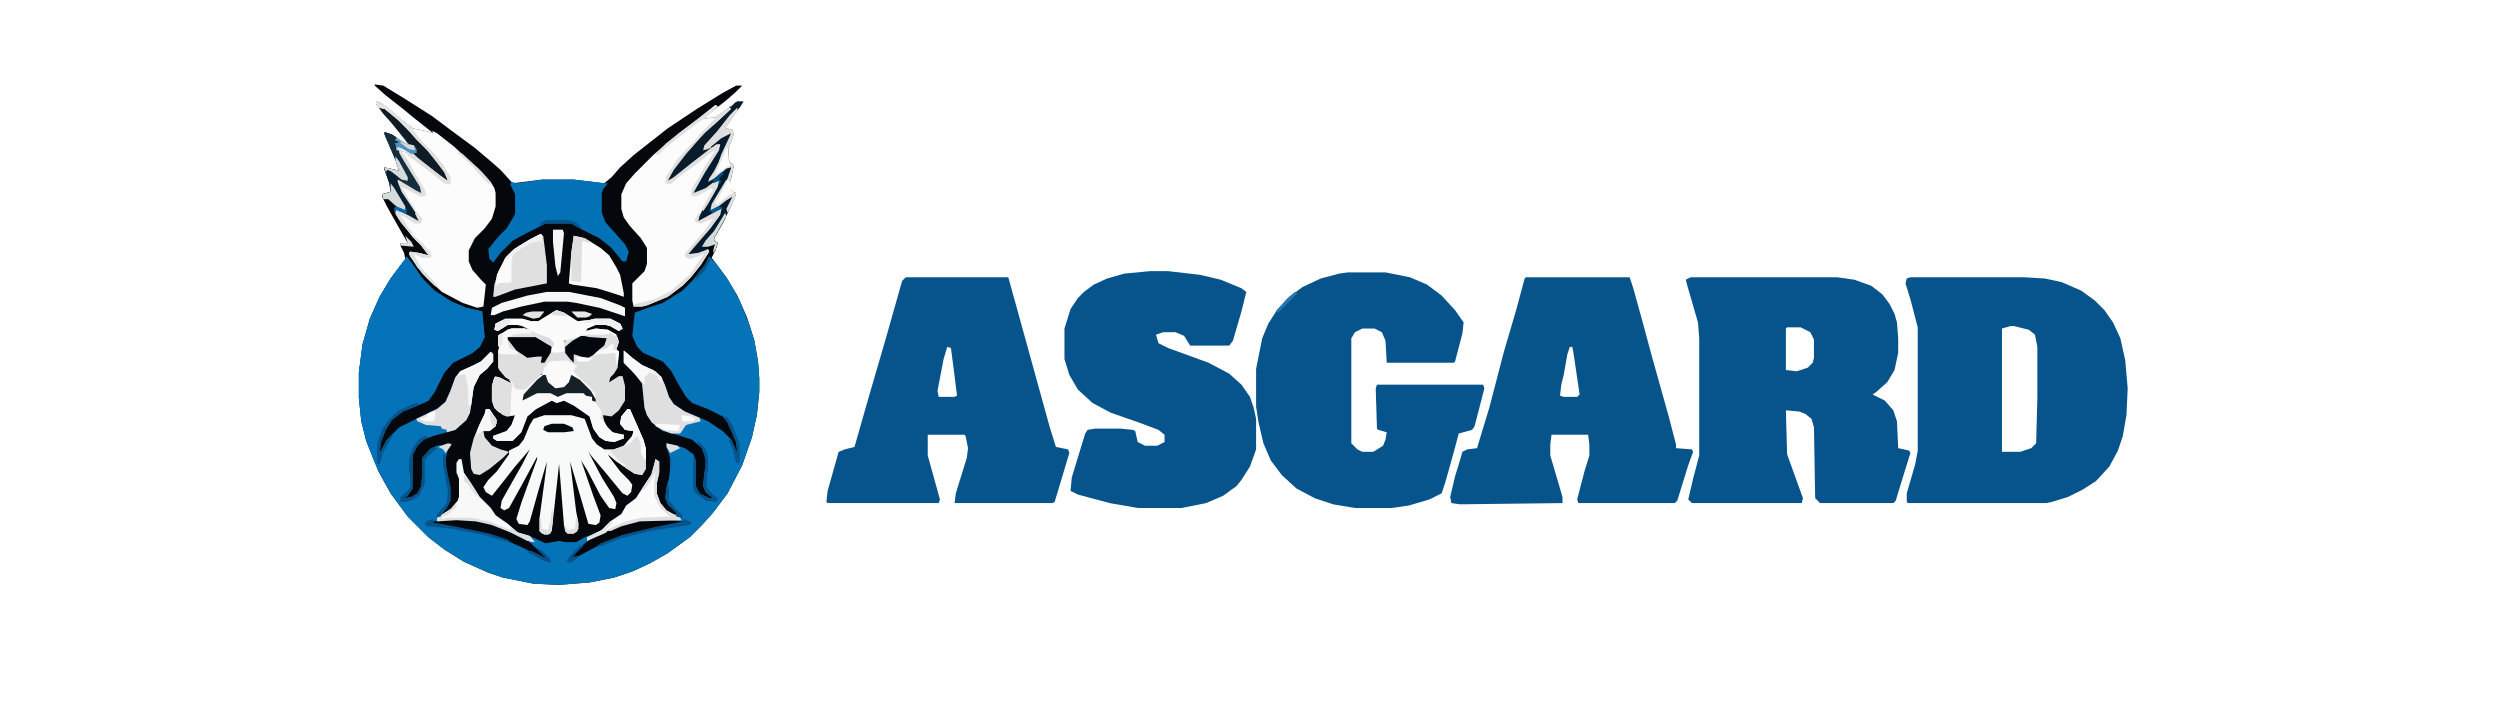
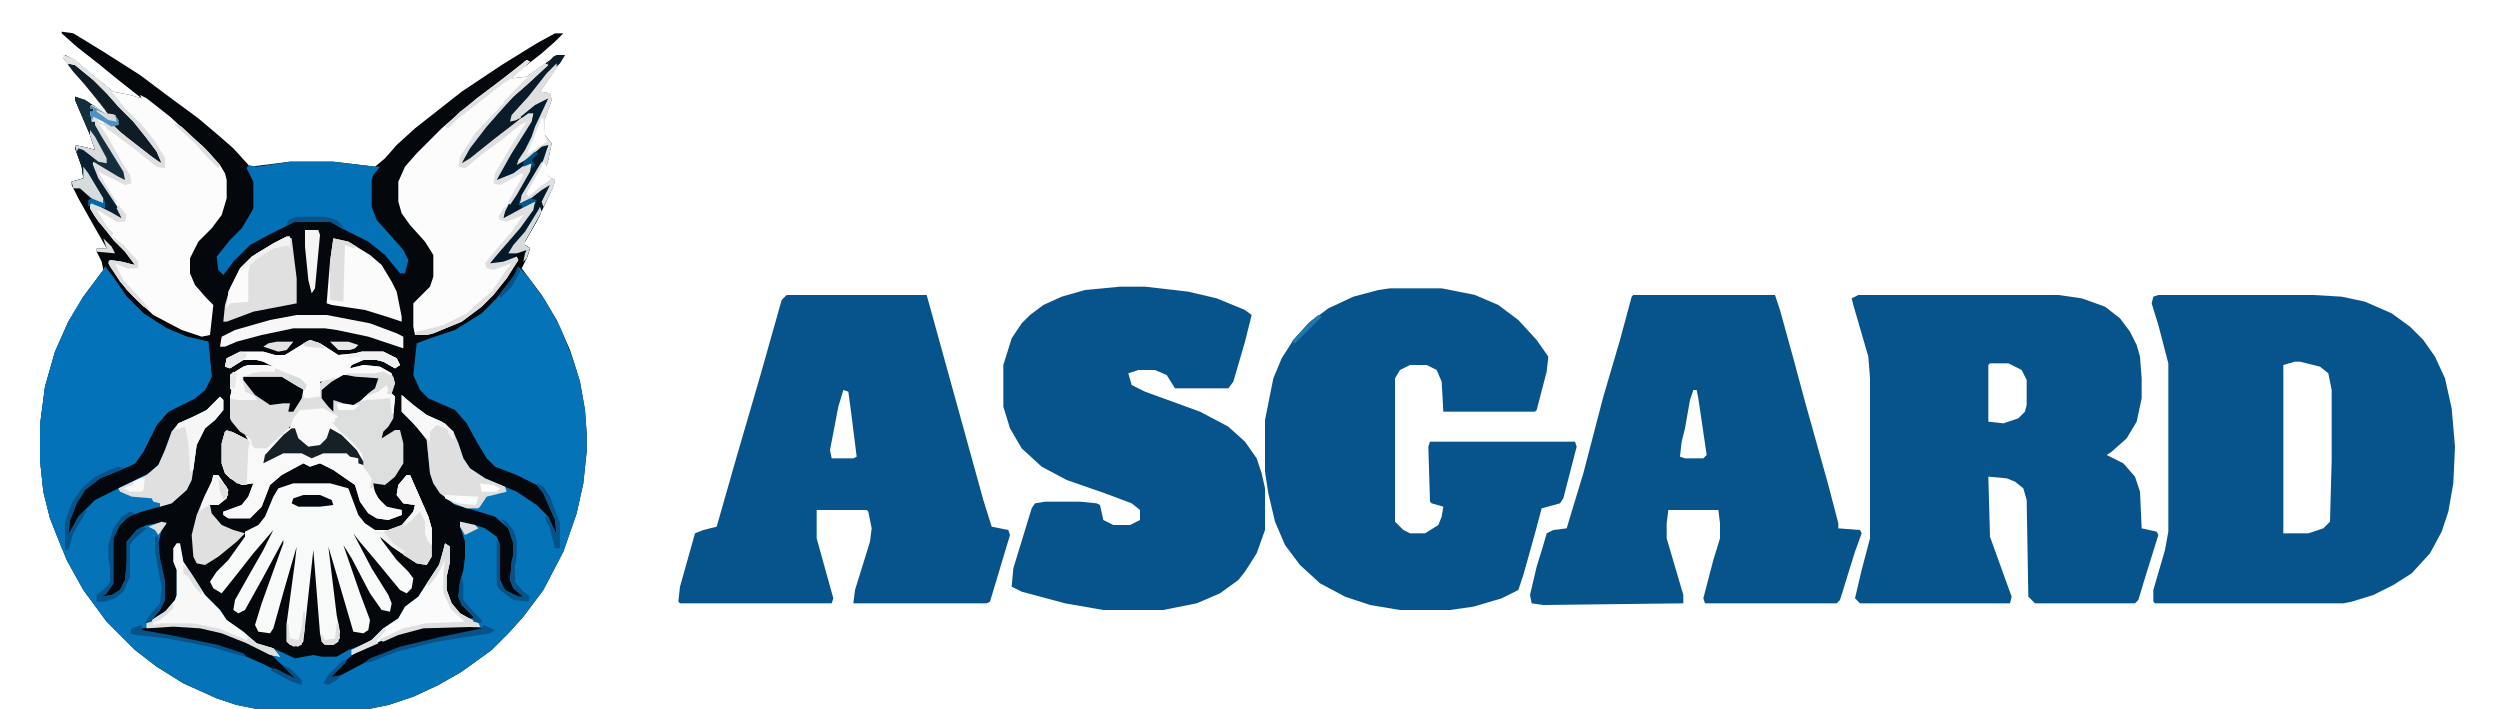
- <svg xmlns="http://www.w3.org/2000/svg" version="1.1" viewBox="0 0 2048 580" width="1920" height="544">
+ <svg xmlns="http://www.w3.org/2000/svg" version="1.1" viewBox="270 50 1500 425" width="1920" height="544">
  <path transform="translate(307,69)" d="m0 0 7 1 18 11 22 14 16 12 19 14 13 11 8 7 10 11 24-3h26l25 3 6-5 7-8 11-10 28-22 24-16 21-13 11-6h5l-5 5-8 7-14 11-4 4 9-1 14-10 4-3h5l-6 9-9 13 6 1 1 4-4 11v10l4 5-2 10-1 3 1 7 4 2-1 4-10 21-7 12v2l3 2-2 6-3 6 12 16 9 15 8 18 6 19 3 17 1 14v11l-2 19-4 18-8 23-12 23-12 16-9 10-10 10-18 13-14 8-15 7-15 5-20 4-25 2-21-1-25-5-12-4-20-9-16-10-13-10-17-17-14-19-10-18-10-25-4-16-2-19v-21l3-23 6-21 8-18 9-15 12-16-1-5-3-6v-2h6l-8-14-9-16-4-8v-2l7-2-1-7-4-11v-2l9 2 3 1-3-9-9-21v-2l6 2 14 9-2-3-11-14-8-9-6-8 1-2 6 3 13 11 10 8 10 2 7 2-14-11-11-9-14-11-9-8zm49 41m-31 9m1 1 4 4 4 1-5-5z" fill="#04080C" />
  <path transform="translate(333,210)" d="m0 0 4 5 9 13 10 10 14 9 12 5 13 3 2 21-4 8-6 5-16 8-7 8-8 16-5 7-11 5-10 4-9 7-5 8-4 10-1 9 6-11 10-10 32-16 6-5 4-9 4-11 4-5 9-4 8-4 8-8 2 2v6l-5 6-6 5-5 10-3 21-3 6-9 8-18 5-8 3-5 5-4 8v27l-4 6-3 2 6-1 5-3 3-6 1-10v-13l6-7 6-3 12-2-3 5-2 8 1 10 3 13v11l-3 6-5 6 9-6 5-6 1-3v-15l-2-5v-8l2-3h2l2 11 6 9 7 11 9 9 4 6 10 7 8 7 10 3 13 6 11-2 5 1h9l7-4 13-5 8-8 9-6 4-7 8-6 9-14 4-6 3-12 3 2v9l-2 9v8l3 8 5 6 5 3h4l-8-8-2-5 1-9 2-7 1-8v-9l-3-9v-3l9 2 6 2 7 5 2 5v21l3 6 8 4h3l-6-5-2-5 1-11 1-4v-7l-3-9-8-7-13-4-11-3-9-7-4-6-2-6-2-20-6-8-9-9v-10l7 6 8 6 9 4 7 6 3 7 3 9 4 6 9 6 19 8 12 8 7 7 5 11-1-9-7-16-4-5-12-6-13-5-5-5-6-10-6-11-7-8-16-7-5-5-4-9 2-19 8-3 15-5 16-10 9-9 10-13 3-6 5 5 11 15 9 16 8 20 4 13 3 17 1 14v11l-2 19-4 18-8 23-12 23-12 16-9 10-10 10-18 13-14 8-15 7-15 5-20 4-25 2-21-1-25-5-12-4-20-9-16-10-13-10-17-17-14-19-10-18-10-25-4-16-2-19v-21l3-23 6-21 8-18 9-15 12-16z" fill="#0473B8" />
  <path transform="translate(1385,227)" d="m0 0h120l14 2 14 5 9 7 6 8 4 8 2 7 1 13v12l-3 14-6 10-9 8-3 2 10 5 7 8 3 9 1 22 9 2 1 2-9 29-3 10-2 2h-60l-4-4-1-58-2-7-5-4-5-2-11-1 1 36 9 25 4 11-1 4h-90l-3-3 4-17 5-19v-96l-1-13-9-31-1-4zm79 41-1 1v34l9 1 9-3 4-4 1-4v-15l-3-6-8-4z" fill="#06548B" />
  <path transform="translate(1565,227)" d="m0 0h93l17 1 14 3 16 7 11 8 8 8 7 10 6 13 4 18 2 23-1 22-3 17-4 12-7 13-11 12-11 7-12 6-13 4-5 1h-113l-1-1v-7l7-24 2-11v-101l-6-23-4-13 1-4zm82 40-7 2v101h15l9-3 4-4 1-37v-42l-2-10-5-4-12-3z" fill="#06548B" />
  <path transform="translate(1104,223)" d="m0 0h31l20 4 14 6 12 9 11 12 7 10-1 9-6 23-1 1h-55l-1-18-3-7-6-3h-10l-6 3-3 5v86l5 5 4 2h9l8-5 2-5 1-6-7-2-1-1-1-33 1-3h87l1 3-8 31-2 3-11 3-4 15-7 25-3 9-10 5-17 5-14 2h-30l-18-3-15-5-15-8-12-11-9-12-6-14-4-17-2-13v-31l5-25 5-12 7-11 9-10 12-9 15-7 15-4z" fill="#06548B" />
  <path transform="translate(742,227)" d="m0 0h84l13 47 21 76 5 16 10 2 1 3-12 40-2 1h-80l1-8 9-29 1-8-2-10-1-1h-30v17l10 36-1 3h-91l-1-1 1-9 9-32 5-2 8-2 12-42 14-48 13-46zm34 57-3 10-5 26 1 5h13l2-1-3-24-2-15z" fill="#06548B" />
  <path transform="translate(1250,227)" d="m0 0h85l3 9 8 29 7 26 14 50 6 23v3l13 1 1 2-4 11-9 29-2 2h-79l-1-3 6-23 4-13v-9l-1-8h-30l-1 8v9l10 34v5l-84 1-7-1-1-5 4-17 4-13 2-7 4-2 8-1 3-10 7-23 12-46 10-34 7-26zm36 57-2 6-3 17-2 8-1 9 3 1h11l2-2-5-34-1-5z" fill="#07548B" />
  <path transform="translate(942,222)" d="m0 0h15l26 3 17 4 17 7 4 3-4 16-7 24-3 4h-32l-5-8-7-3h-10l-6 2 2 7 8 4 33 12 17 9 10 9 7 10 3 9 2 9v25l-5 14-7 11-4 5-11 8-14 6-20 4h-36l-23-4-26-7-6-3 1-11 11-36 2-3 6-1h21l10 1 2 1 2 9 6 3h10l6-3v-6l-5-4-16-6-23-8-15-8-12-11-7-12-4-13v-25l5-16 6-9 5-5 8-6 11-5 14-4z" fill="#06548B" />
  <path transform="translate(333,210)" d="m0 0 4 5 9 13 10 10 14 9 12 5 13 3 2 21-4 8-6 5-16 8-7 8-8 16-5 7-4 2-12 3-11 6-8 9-5 11-1 4-1 17-2-1-7-18-4-16-2-19v-21l3-23 6-21 8-18 9-15 12-16z" fill="#0372B8" />
  <path transform="translate(308,83)" d="m0 0 7 3 13 11 10 8 10 2 7 2-1-2 4 2 14 11 12 11 8 7 10 11 3 5 1 4v11l-3 10-6 8-8 8-5 10v9l3 7 7 8 4 4-2 18-5 1-12-4-17-9-12-11-8-9-7-11 1-2 7 1 8 2-6-8-7-7-11-14-3-5 1-4 11 6 7 4-4-8-8-11-6-11 1-4 15 9 4 2-1-5-13-21-4-7v-2h-2l-1-6h2v-2h-2l1-2 11 6-11-13-7-8-10-13zm48 27m-31 9m1 1 4 4 4 1-5-5z" fill="#FBFCFB" />
  <path transform="translate(586,86)" d="m0 0 2 1-11 10 9-1 11-8 2 1-13 12-8 7-9 10-7 8-10 13-5 9 5-3 15-12 13-10 7-5h3l-1 5-12 19-9 16 10-4 8-6h3l-1 5-8 14-7 10-1 4 11-6 6-4h2l-1 5-8 11-13 15-5 6 8-1 8-3 1 2-7 11-8 10-7 7-12 9-17 7-4 1h-7l-1-5v-14l10-10 2-6v-13l-5-8-9-10-5-7-2-7v-12l4-9 7-8 15-15 8-7 13-11 16-12z" fill="#FCFCFC" />
  <path transform="translate(514,335)" d="m0 0h2l11 25 2 7v17l-3 5-6-1-15-10-7-6 1 2 9 12 7 7 3 4-1 6-3 3-4-2-14-17-11-13-3-4 11 21 10 16 2 5-1 5-5-1-7-10-11-21-5-8 10 29 6 16-1 6-3 2-6-1-12-41-3-10 5 41 2 10-1 6-3 2h-5l-2-2-1-5-4-50-6 55-3 3-5-1-2-2v-11l5-37 1-9-7 24-7 25-2 3-7-1-2-4 4-13 9-25 4-11v-2l-13 24-10 18-4 2-3-2 1-6 9-16 8-14 6-12-12 14-11 14-8 10-5-3-2-4 4-6 7-7 10-14v-3l8-4 4-5 5-12 3-5 9-3h22l11 3 6 16 4 5 6 4h8l8-3 7-8 1-4-7-1-4-5 1-6z" fill="#F8F9F9" />
  <path transform="translate(456,254)" d="m0 0 6 2 11 7 10-1 4-1h13l8 4 2 4-3 2-7-4-4-1h-8l-7 3-1 2 8-2 10 1 7 4 2 6-2 6 2 2-1 13-3 5-3 3-1 4 8-5h3l2 8v12l-5 8-6 5-7-1 1 6 5 7 4 2 7 1v3l-8 3-7-1-5-3-5-7-3-10-13-9-8-4-6 2-4-2-13 7-7 6-5 13-7 7h-13l-3-2v-2l11-4 4-5 3-8-7 1-7-4-3-3-2-6v-12l2-7h4l10 5-2-3 4 2 2 5h7l12-11h2l2-6 4-5 15-1 5 3-1-4 1-4 12 2 11-7 3-5 1-3-21-1-6 1-8 2v9l-9 1-3-6-9-6-2-1h-24l2 9 6 3 1 2h-11l-5-1 1-5-1-1v-8l8-5 3-1h11l4 1-6-3-4-1h-8l-8 5-3-1 1-5 8-4h14l7 2h6l13-8z" fill="#DDDEDE" />
  <path transform="translate(444,147)" d="m0 0h26l25 3h3l-4 5-1 3v16l3 8 9 10 7 8 3 6-2 8h-3l-9-11-10-8-16-8-7-4h-21l-16 8-11 6-10 10-6 8-3-3-1-8 8-10 7-7 6-10 1-2v-16l-4-8 1-2 5 1z" fill="#0371B6" />
  <path transform="translate(464,295)" d="m0 0 9 5-2 1v2h-2l4 5 8 7 6 7 1 4-4-4-7-8-8-6-3 6-6 5-7-1-2-4-3-1-1-6-6 4-8 8-4 6 1 1 10-5h11l7 3 6-3h14l4 3 3 1 3 5 5 7-1 6h2l3 6 5 5 9 2v3l-8 3-7-1-5-3-5-7-3-10-13-9-8-4-6 2-4-2-13 7-7 6-5 13-7 7h-13l-3-2v-2l11-4 4-5 3-8-7 1-7-4-3-3-2-6v-12l2-7h4l10 5-2-3 4 2 2 5h7l12-11h2l2-6 4-5z" fill="#F9F9F9" />
  <path transform="translate(422,275)" d="m0 0h17l10 6 3 3 2 4h8l-1-7 3-3 9-3 25 1-3 8-8 6-5 3-6-1-6-2 1 7 1 2-6-2-2-1-14 1-5 8-5 5-10 9h-7l-2-2v-2l-2-3-5-3-5-6-1-2v-12l2-1 3 1h10l-6-3-2-3v-7z" fill="#DEDFDE" />
  <path transform="translate(456,254)" d="m0 0 6 2 11 7 10-1 4-1h13l8 4 2 4-3 2-7-4-4-1h-8l-7 3-1 2 8-2 10 1 7 4-1 2-4-2-6 1h-16l-16 4v9l-9 1-3-6-9-6-2-1h-24l2 9 6 3 1 2h-11l-5-1 1-5-1-1v-8l8-5 3-1h11l4 1-6-3-4-1h-8l-8 5-3-1 1-5 8-4h14l7 2h6l13-8z" fill="#FAFBFA" />
  <path transform="translate(442,192)" d="m0 0 3 1 3 24v15l-26 5-16 6h-2l1-10 3-10 6-12 7-7 13-8z" fill="#DFE0DF" />
  <path transform="translate(470,193)" d="m0 0 9 2 13 8 7 6 6 10 3 6 3 15v3l-9-3-13-4-20-3-3-1 2-25z" fill="#FBFBFB" />
  <path transform="translate(511,287)" d="m0 0 7 6 8 6 9 4 7 6 3 7 3 9 4 6 9 6 12 5 1 3-12 3-4 6-1 1h-7l-8-3-8-6-4-6-2-6-2-20-6-8-9-9z" fill="#DFDFDF" />
  <path transform="translate(402,288)" d="m0 0 2 2v6l-5 6-6 5-5 10-3 21-3 6-9 8-7 2v-2l-4-1-1-2-12-1-7-3-1-2 17-8 7-6 4-9 4-11 4-5 9-4 8-4z" fill="#DFE0DF" />
  <path transform="translate(604,83)" d="m0 0h5l-6 9-9 13 6 1 1 4-4 11v10l4 5-2 10-1 3 1 7 4 2-1 4-6 12-1-3 5-10-5 3-9 7-4 1 1-5 9-15 7-15-9 6-7 6h-3l1-5 6-10 12-25-8 4-8 7-5 6-20 15-8 7h-3l2-5 7-11 11-12 9-11 8-8 11-9 7-8z" fill="#DFE0DF" />
  <path transform="translate(376,376)" d="m0 0h2l2 11 6 9 7 11 9 9 4 6 10 7 8 7 10 3 4 5-6-1-14-7-15-6-13-3-16-1-16 1v-3l11-7 6-7 1-3v-15l-2-5v-8z" fill="#F8F8F8" />
  <path transform="translate(537,376)" d="m0 0 3 2v9l-2 9v8l3 8 5 6 11 6 1 2-34 1-15 4-25 11-3 1v-3l12-6 7-7 9-6 4-7 8-6 9-14 4-6z" fill="#FBFBFB" />
  <path transform="translate(596,109)" d="m0 0h3l-3 9-11 22-4 6-1 3 7-4 8-7 4-1-3 9-8 15-5 8-1 3 8-5 9-7 2 1-5 10-2 8-9 16v2l3 2-2 6-2 2 1-5 1-2-8 3 1 2-10 4h-6l3-5 11-12 8-10 5-8 1-3-13 8-6 2 1-5 10-16 6-12-7 4-10 6h-4l2-5 9-16 10-16 1-3-6 3-2-1 9-8z" fill="#021C2E" />
  <path transform="translate(315,108)" d="m0 0 6 2 3 2v3h2v2h-2l1 6h2l11 19 8 13-1 4-11-6-8-5 1 5 9 15 7 10v3l-6-2-10-6-2-1-2 2v-4h2l-7-7h-4l-1-4 7-2-1-7-4-11v-2l9 2 3 1-3-9-9-21z" fill="#152E3E" />
  <path transform="translate(398,335)" d="m0 0h3l6 9-1 5-5 4h-5l1 5 6 7 7 3 7 2-5 5-11 9-8 5-5-1-2-4-1-13 3-12 5-12 4-8z" fill="#DFE0DF" />
  <path transform="translate(448,239)" d="m0 0h18l26 5 16 6 4 2v7l-21-7-19-4-7-1h-19l-19 4-15 4-7 3h-3l1-6 8-4 21-6z" fill="#F7F7F7" />
  <path transform="translate(514,335)" d="m0 0h2l11 25 2 7v17l-3 5-6-1-8-5v-2l-9-7-3-5 11-4 7-8 1-4-7-1-4-5 1-6z" fill="#DEDFDE" />
  <path transform="translate(374,425)" d="m0 0 16 1 16 4 17 7 9 5 5 5 8 7 3 4-5-2-16-8-16-7-18-5-27-5-14-2 3-2z" fill="#02080D" />
  <path transform="translate(524,426)" d="m0 0h25l12 1v1l-35 7-22 6-16 7-17 9-3-1 11-11 5-4 25-11z" fill="#02060B" />
  <path transform="translate(604,83)" d="m0 0h5l-3 5-8 7-7 9-10 11-4 5v2l5-1-4 5-20 15-8 7h-3l2-5 7-11 11-12 9-11 8-8 11-9 7-8z" fill="#0A1C29" />
  <path transform="translate(311,87)" d="m0 0 4 1 14 12 12 12 7 8 8 9 7 9 4 6v4l-5-2-13-11-11-8v-2h3l-2-6-4-1-14-17-7-8-3-4z" fill="#0F1C26" />
  <path transform="translate(308,83)" d="m0 0 7 3 13 11 8 7 9 11 10 10 8 10 6 10v6l-5-1-11-9-12-9-7-5-2-4-5-2 7 10 9 16 5 8 1 5-4 1-16-8 7 12 4 6-1 2-8-11-6-11 1-4 15 9 4 2-1-5-13-21-4-7v-2h-2l-1-6h2v-2h-2l1-2 10 6h4l2 3v3h-3l5 5 9 7 13 10 2 1-3-7-6-8-8-10-9-9-7-8-8-8-11-9-5-1z" fill="#DEDFDE" />
  <path transform="translate(464,295)" d="m0 0 9 5-2 1v2h-2l4 5 8 7 6 7 1 4-4-4-7-8-8-6-3 6-6 5-7-1-2-4-3-1-1-6-5 1 2-1 2-6 4-5z" fill="#FAFAFA" />
  <path transform="translate(422,275)" d="m0 0h17l10 6 3 3-1 5-5 8h-3l1-5h-4l-8 1-9-6-7-9v-2z" fill="#02060B" />
  <path transform="translate(445,307)" d="m0 0h2l2 6 6 5 7-1 4-4 2-6 7 4 9 9 4 7v2l-3-1v-3l-5-1-2-2h-14l-7 3-6-3h-11l-12 6 1-5 11-12z" fill="#162027" />
  <path transform="translate(476,275)" d="m0 0 22 1-3 8-8 6-5 3-6-1-6-2v7l-3-3-4-5v-5l6-5z" fill="#02080D" />
  <path transform="translate(597,88)" d="m0 0 2 1-13 12-8 7-9 10-7 8-10 13-5 9 5-3 15-12 13-10 7-5h3l-1 5-12 19-9 16 10-4 8-6h3l-1 5-8 14-4 6-1-2 9-16-1-1-13 7-4-1 1-6 10-17 9-14-4 2-11 9-11 8-11 9-4-1 1-6 9-14 16-17 7-8 11-11z" fill="#DEDFDE" />
  <path transform="translate(406,308)" d="m0 0 5 2 9 5-1 4-1 22-6-1-7-6-2-6v-12l2-7z" fill="#DFE0DF" />
  <path transform="translate(317,139)" d="m0 0 4 1 5 4 1 3h-2l4 10 14 21v3l-6-2-10-6-2-1-2 2v-4h2l-7-7h-4l-1-4 7-2-1-7-2-6z" fill="#082030" />
  <path transform="translate(599,160)" d="m0 0 2 1-5 10-2 8-9 16v2l3 2-2 6-2 2 1-5 1-2-8 3 1 2-10 4h-6l3-5 11-12 8-10 6-9 1-3h-3l2-4z" fill="#021A2B" />
  <path transform="translate(589,171)" d="m0 0h2l-1 5-8 11-13 15-5 6 8-1 8-3 1 2-7 11-8 10-7 7-12 9-17 7-4 1h-7l1-2 16-4 14-7 10-9 5-4 8-12 4-5-11 4-4-1-1-3 9-11 7-8 7-10-10 4-4-1-1-2 3-5 3-2-2 4-1 4 11-6z" fill="#DEDFDE" />
  <path transform="translate(419,269)" d="m0 0h11l20 8 4 4-1 3-4-2-10-6h-24l2 9 6 3 1 2h-11l-5-1 1-5-1-1v-8l8-5z" fill="#F8F8F8" />
  <path transform="translate(402,288)" d="m0 0 2 2v6l-5 6-6 5-5 10-2 15-2 1-1-18-2-9-6 2 2-4 9-4 8-4z" fill="#F6F6F6" />
  <path transform="translate(470,193)" d="m0 0 9 2 5 3-2 1-5-2-1 34-8-1v-23z" fill="#DEDFDE" />
  <path transform="translate(442,192)" d="m0 0h2v7l-1-2-9 2-11 7-3 3-1 4v18l-11 1-2 3 1-10 7-14 7-7 13-8z" fill="#FBFBFB" />
  <path transform="translate(308,83)" d="m0 0 7 3 13 11 8 7 9 11 10 10 8 10 6 10v6l-5-1-11-9-12-9-7-5-1-4 4 2 10 8 14 11 6 4-3-7-6-8-8-10-9-9-7-8-8-8-11-9-5-1z" fill="#DEDFDE" />
  <path transform="translate(514,335)" d="m0 0h2l11 25 2 7v10l-2-2-2-5v-7l-3-6-5 5-5 4 2-4 4-5 1-4-7-1-4-5 1-6z" fill="#F6F6F6" />
  <path transform="translate(537,376)" d="m0 0 3 2v9l-2 9v8l3 8 5 6 11 6 1 2-34 1-15 4-9 4-3-1 15-7 13-3 24-1-8-7-5-10v-13l1-7-4 8-6 8-1-2 7-10 3-10z" fill="#DEDFDE" />
  <path transform="translate(511,287)" d="m0 0 7 6 8 6 9 4 7 6v5l-3-4v-2l-4-2-3-1-4 4v6l-4-4-7-8-6-6z" fill="#F8F8F8" />
  <path transform="translate(604,88)" d="m0 0v3l-10 14 6 1 1 4-4 11h-2l-3 9-1 2h-2l2-6 8-17-8 4-11 9-4 1 1-4 10-11 11-14z" fill="#DEDFDE" />
  <path transform="translate(453,188)" d="m0 0h8l1 3-3 32-2 3-2-8-2-20z" fill="#F5F5F5" />
  <path transform="translate(500,273)" d="m0 0 6 3 1 4-2 6 2 2-1 10h-1l-1-9-14 1-4 1 5-5 4-3 2-6-14-1-5-1v-1h16z" fill="#DEDFDE" />
  <path transform="translate(348,357)" d="m0 0 3 1-8 5-5 10v27l-4 6-3 2 6-1 5-3 3-6 1-10v-13l6-7 3-2 3 1-8 7-2 3v19l-4 9-5 4-6 2h-5v-4l6-5 2-3v-9l-1-5v-8l3-10 5-7z" fill="#06538A" />
  <path transform="translate(374,412)" d="m0 0v3l-8 7-4 1v2l5-1h19l15 3 17 7 1-2 5 4 10 3 4 5-6-1-14-7-15-6-13-3-16-1-16 1v-3l11-7z" fill="#DEDFDE" />
  <path transform="translate(398,335)" d="m0 0h3l6 9-1 5-5 4h-5l-4 2-2 2 1-5 6-13z" fill="#F7F7F7" />
  <path transform="translate(570,361)" d="m0 0 4 2 4 5 2 6v11l-1 4v10l5 6 4 3-1 3-9-1-8-6-2-3v-27l2 3v21l3 6 8 4h3l-6-5-2-5 1-11 1-4v-7l-3-9z" fill="#06538A" />
  <path transform="translate(320,150)" d="m0 0 3 4 9 15v3l-6-2-8-7h-4l-1-4 7-2z" fill="#D6DBDC" />
  <path transform="translate(341,330)" d="m0 0 4 1-15 6-9 7-5 8-4 10-1 9 6-11 5-4-2 4-6 10-3 10h-2v-17l4-11 6-9 8-7 11-5z" fill="#06538A" />
  <path transform="translate(452,347)" d="m0 0h10l7 3 1 3-8 1h-13l-4-2 1-3z" fill="#020A10" />
  <path transform="translate(560,425)" d="m0 0 7 3-3 2-32 5-24 6-15 6-5 1 4-3 18-7 25-6 24-5z" fill="#06538A" />
  <path transform="translate(487,261)" d="m0 0h13l8 4 2 4-3 2-7-4-4-1h-10v-2l-8 1 1-2z" fill="#F0F0F0" />
  <path transform="translate(338,192)" d="m0 0 7 6 8 9v4h-7l-7-3 5 10 12 13 4 5-4-2-10-10-10-14-1-3 1-1 7 1 8 2-6-8-7-7z" fill="#DEDFDE" />
  <path transform="translate(595,147)" d="m0 0 1 3-6 11-3 6 8-7 4-3 4 1-1 4-6 12-1-3 5-10-5 3-9 7-4 1 1-5 9-15z" fill="#DEDFDE" />
  <path transform="translate(355,425)" d="m0 0v3l17 3 29 6 15 5 2 2-5-1-17-5-26-5-19-2-3-1 1-3z" fill="#06538A" />
  <path transform="translate(594,174)" d="m0 0 1 3-10 18v2l3 2-2 6-2 2 1-5 1-2-6 2h-5l3-5 7-8 8-13z" fill="#D5DADB" />
  <path transform="translate(324,171)" d="m0 0 12 6 7 4-3-6 1-2 5 6-1 4h-5l-10-6-2-1 7 11 3 3-1 2-8-9-5-8z" fill="#DEDFDE" />
  <path transform="translate(586,86)" d="m0 0 2 1-11 10-5 3-14 11-13 10-6 6-2-1 9-9 17-13 18-14z" fill="#DEDFDE" />
  <path transform="translate(592,340)" d="m0 0 4 2 4 6 6 16v15h-3l-3-12-3-6 1-2 6 12-1-9-7-16z" fill="#06538A" />
  <path transform="translate(435,271)" d="m0 0 15 6 4 4-1 3-4-2-10-6h-22l4-2 6-1h8z" fill="#DFE0DF" />
  <path transform="translate(324,128)" d="m0 0 3 4 7 13v3l-5-1-9-7-3-1-1 2-1-4 9 2 3 1-3-9z" fill="#D7DBDD" />
  <path transform="translate(596,147)" d="m0 0 3 4v5l2 1-8 6-6 5-1-2 9-16z" fill="#FDFDFD" />
  <path transform="translate(595,121)" d="m0 0h1l1 10 1 4-12 8 2-5z" fill="#FDFDFD" />
  <path transform="translate(324,113)" d="m0 0 11 6h4l2 3v3l-4 1-5-3-6-3-1 3-1-6h2v-2h-2z" fill="#4C93C0" />
  <path transform="translate(363,372)" d="m0 0h2v8l4 19v11l-3 6-4 4-1 3-4 1 2-4 7-8 1-9-4-22z" fill="#05538B" />
  <path transform="translate(308,83)" d="m0 0 7 3 13 11 8 7 6 7-1 2-15-15-11-9-5-1z" fill="#E2E3E2" />
  <path transform="translate(537,347)" d="m0 0 20 1-1 4-1 1-10-1-6-2-2-1z" fill="#FBFBFB" />
  <path transform="translate(502,281)" d="m0 0 1 3-1 2 4 1 1 1-1 10h-1l-1-9-14 1-4 1 3-3 8-3z" fill="#F8F9F8" />
  <path transform="translate(442,192)" d="m0 0h2v7l-1-2-9 2-11 7-8 7v-3l9-8 14-8z" fill="#F1F1F1" />
  <path transform="translate(448,180)" d="m0 0h17l7 2 5 5-5-2-4-2h-21l-5 2 1-3z" fill="#06538A" />
  <path transform="translate(414,261)" d="m0 0 4 1v2l-10 7-3-1 1-5z" fill="#E9EAE9" />
  <path transform="translate(436,255)" d="m0 0h10l-4 5-5 1-9-3 3-2z" fill="#E2E3E2" />
  <path transform="translate(597,88)" d="m0 0 2 1-13 12-8 7-4 4-2-1 17-17z" fill="#DFE0DF" />
  <path transform="translate(354,337)" d="m0 0h3l-1 7-1 1h-7l-4-2 6-2v-2z" fill="#F9F9F9" />
  <path transform="translate(468,255)" d="m0 0h11l6 2-2 2-3 1h-7z" fill="#E8E8E8" />
  <path transform="translate(452,417)" d="m0 0h1v10l-2 10-5 1-4-3v-11h1l1 9 5 1 2-8z" fill="#DEDFDE" />
  <path transform="translate(375,124)" d="m0 0 4 2 16 15 7 8-1 2-7-7-7-8-12-11z" fill="#DEDFDE" />
  <path transform="translate(547,396)" d="m0 0 1 4v10l7 8 4 4v2l-5-1v-3l-7-7-2-5 1-9z" fill="#05548B" />
  <path transform="translate(440,449)" d="m0 0 4 2 7 7v3l-6-2-13-7 3-1 12 6-7-7z" fill="#055187" />
  <path transform="translate(500,427)" d="m0 0 2 1-6 6 1 2-16 7v-3l12-6z" fill="#E2E3E2" />
  <path transform="translate(476,446)" d="m0 0 2 1-9 9 6-1-3 3-5 3-3-1 3-5z" fill="#06538A" />
  <path transform="translate(546,363)" d="m0 0 9 2 2 2-8 4-3-5z" fill="#DEDFDE" />
  <path transform="translate(558,340)" d="m0 0 8 1 4 2-2 2h-9z" fill="#FDFDFD" />
  <path transform="translate(1061,239)" d="m0 0 2 1-16 16-2-1 11-12z" fill="#2277AE" />
  <path transform="translate(444,275)" d="m0 0 6 2 4 4-1 3-4-2-6-4z" fill="#D8DCDD" />
  <path transform="translate(401,337)" d="m0 0 5 5 1 5-3 3-2-5z" fill="#DEDFDE" />
  <path transform="translate(472,424)" d="m0 0h1l1 9-4 4h-5l-2-2v-5l2 4 6-1z" fill="#DEDFDE" />
  <path transform="translate(380,389)" d="m0 0 4 4 7 11v3l-5-6-3-5-3-2z" fill="#DEDFDE" />
  <path transform="translate(495,369)" d="m0 0h5l6 7 7 5-2 1-8-6-5-4v-2l-3 1z" fill="#F0F1F0" />
  <path transform="translate(581,210)" d="m0 0 1 3-5 9-7 7v-3l8-10z" fill="#06538A" />
  <path transform="translate(332,193)" d="m0 0 5 5 2 4-11-1v-2h6z" fill="#DEDFDE" />
  <path transform="translate(472,292)" d="m0 0 9 1h5l-4 3h-9z" fill="#FDFDFD" />
  <path transform="translate(367,363)" d="m0 0 3 1-5 7-2-3-4-2z" fill="#DEDFDE" />
  <path transform="translate(456,254)" d="m0 0 6 2 3 3-12-1-1-2z" fill="#DEDFDE" />
  <path transform="translate(442,192)" d="m0 0h2v7l-1-2h-9l4-3z" fill="#F2F2F2" />
  <path transform="translate(526,366)" d="m0 0 3 1v10l-2-2-2-5z" fill="#F9F9F9" />
  <path transform="translate(532,302)" d="m0 0 5 2 5 5v5l-3-4v-2l-4-2-3-3z" fill="#EFF0EF" />
  <path transform="translate(410,273)" d="m0 0 2 1-1 9h-3v-8z" fill="#E7E8E7" />
  <path transform="translate(325,169)" d="m0 0 7 3 1-2v5l-6-2-2-1-2 2v-4z" fill="#0368A9" />
  <path transform="translate(586,86)" d="m0 0 2 1-11 10-3-1z" fill="#E2E3E2" />
  <path transform="translate(588,169)" d="m0 0 4 1-1 3v-2l-8 4v-2h-2l1-3v2z" fill="#035990" />
  <path transform="translate(591,141)" d="m0 0 2 1-4 4 2 3-2 2v-3l-5 2v-3z" fill="#024D7D" />
  <path transform="translate(328,116)" d="m0 0 5 2 6 1 1 4-5-1-7-5z" fill="#D5DADC" />
</svg>
